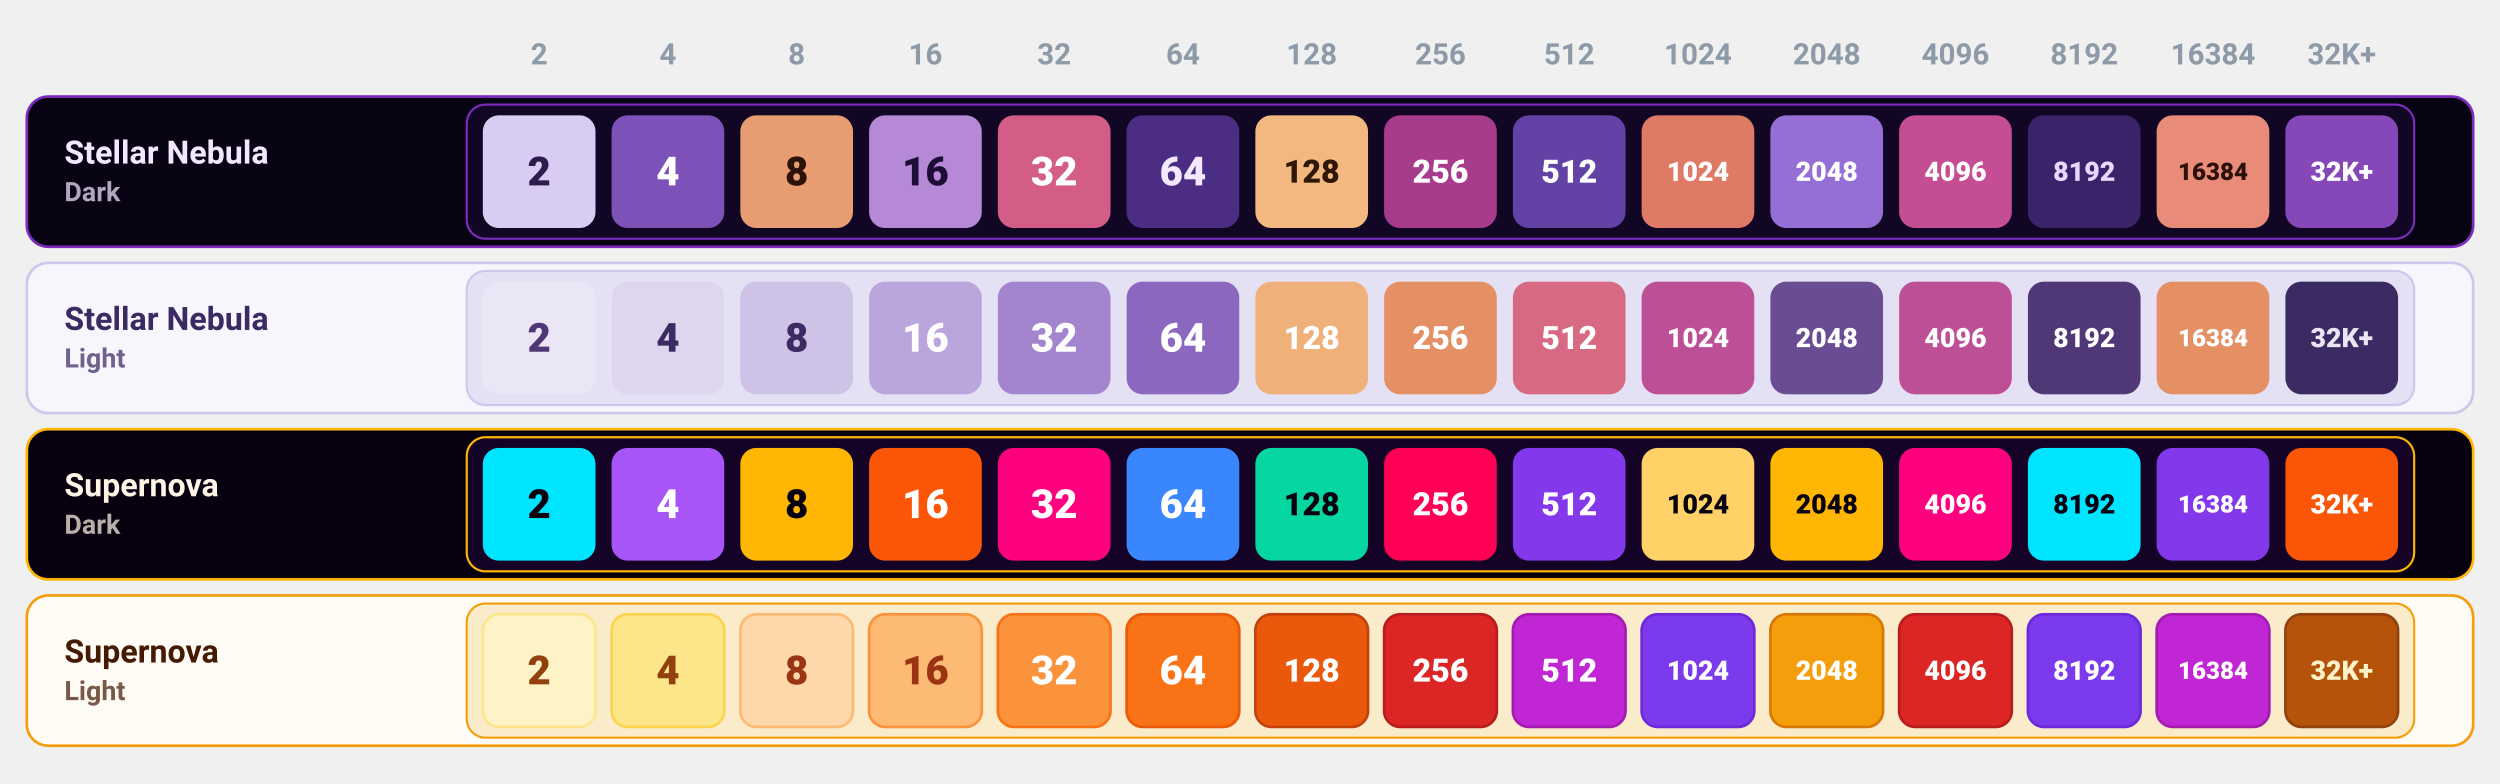
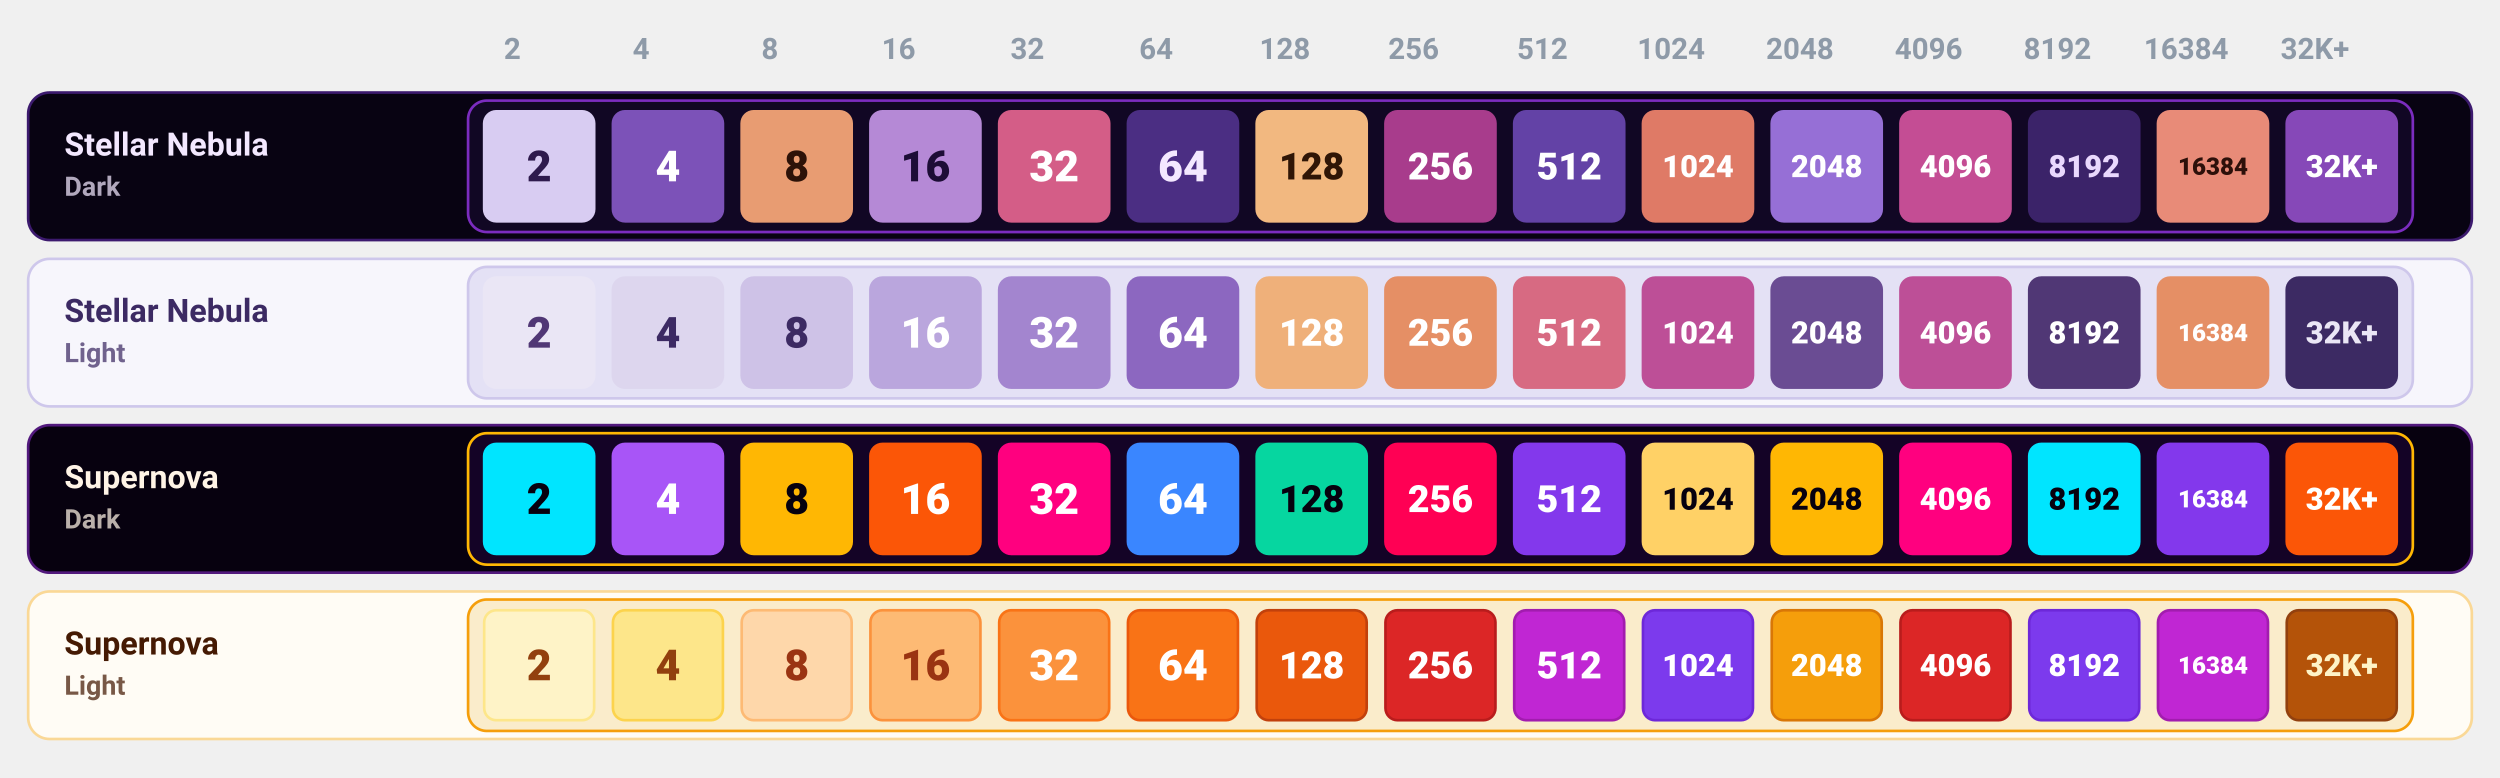
- <svg xmlns="http://www.w3.org/2000/svg" viewBox="0 0 932 292" width="100%" height="100%" style="background:#0a0c0e; font-family:-apple-system, BlinkMacSystemFont, 'Segoe UI', Roboto, sans-serif;">
+ <svg xmlns="http://www.w3.org/2000/svg" viewBox="0 0 932 290" width="100%" height="100%" style="background:#0a0c0e;">
  <style>
+     text { font-family: -apple-system, BlinkMacSystemFont, "Segoe UI", Roboto, sans-serif; }
    .hdr { fill:#8e9aa8; font-size:11px; font-weight:700; text-anchor:middle; }
    .lbl { font-size:12px; font-weight:700; }
-     .sub { font-size:10px; font-weight:600; fill:#6c7989; }
-     .val { font-weight:800; text-anchor:middle; dominant-baseline:central; }
-     .v2 { font-size:15px; } .v3 { font-size:12px; } .v4 { font-size:10px; } .v5 { font-size:9px; }
+     .sub { font-size:10px; font-weight:600; }
+     .val { font-weight:800; text-anchor:middle; }
+     .v2 { font-size:16px; } .v3 { font-size:14px; } .v4 { font-size:11.5px; } .v5 { font-size:9px; }
  </style>
-   <g transform="translate(180, 24)">
+   <g transform="translate(170, 22)">
    <text x="21" class="hdr">2</text>
    <text x="69" class="hdr">4</text>
    <text x="117" class="hdr">8</text>
    <text x="165" class="hdr">16</text>
    <text x="213" class="hdr">32</text>
    <text x="261" class="hdr">64</text>
    <text x="309" class="hdr">128</text>
    <text x="357" class="hdr">256</text>
    <text x="405" class="hdr">512</text>
    <text x="453" class="hdr">1024</text>
    <text x="501" class="hdr">2048</text>
    <text x="549" class="hdr">4096</text>
    <text x="597" class="hdr">8192</text>
    <text x="645" class="hdr">16384</text>
    <text x="693" class="hdr">32K+</text>
  </g>
-   <g transform="translate(10, 36)">
-     <rect width="912" height="56" rx="8" fill="#080312" stroke="#7b2cbf" stroke-width="1" />
-     <text x="14" y="25" fill="#f3e8ff" class="lbl">Stellar Nebula</text>
-     <text x="14" y="39" class="sub" style="fill:#f3e8ff;" fill-opacity="0.72">Dark</text>
-     <rect x="164" y="3" width="726" height="50" rx="7" fill="#110724" stroke="#7b2cbf" stroke-width="0.8" />
+   <g transform="translate(10, 34)">
+     <rect x="0.5" y="0.5" width="911" height="55" rx="8" fill="#080312" stroke="#3c1a6e" stroke-width="1" />
+     <text x="14" y="24" fill="#f3e8ff" class="lbl">Stellar Nebula</text>
+     <text x="14" y="39" fill="#f3e8ff" fill-opacity="0.72" class="sub">Dark</text>
+     <rect x="164.5" y="3.5" width="725" height="49" rx="7" fill="#110724" stroke="#7b2cbf" stroke-width="1" />
    <g transform="translate(170, 7)">
-       <rect x="0" width="42" height="42" rx="6" fill="#d8ccf2" />
-       <text x="21" y="21" fill="#2e1a4d" class="val v2">2</text>
-       <rect x="48" width="42" height="42" rx="6" fill="#7c52b8" />
-       <text x="69" y="21" fill="#ffffff" class="val v2">4</text>
-       <rect x="96" width="42" height="42" rx="6" fill="#e89c72" />
-       <text x="117" y="21" fill="#2d1208" class="val v2">8</text>
-       <rect x="144" width="42" height="42" rx="6" fill="#b589d6" />
-       <text x="165" y="21" fill="#1d0d36" class="val v2">16</text>
-       <rect x="192" width="42" height="42" rx="6" fill="#d45d87" />
-       <text x="213" y="21" fill="#ffffff" class="val v2">32</text>
-       <rect x="240" width="42" height="42" rx="6" fill="#4b2e83" />
-       <text x="261" y="21" fill="#f3e8ff" class="val v2">64</text>
-       <rect x="288" width="42" height="42" rx="6" fill="#f2b880" />
-       <text x="309" y="21" fill="#301606" class="val v3">128</text>
-       <rect x="336" width="42" height="42" rx="6" fill="#a83c8c" />
-       <text x="357" y="21" fill="#ffffff" class="val v3">256</text>
-       <rect x="384" width="42" height="42" rx="6" fill="#6342a6" />
-       <text x="405" y="21" fill="#ffffff" class="val v3">512</text>
-       <rect x="432" width="42" height="42" rx="6" fill="#df7a66" />
-       <text x="453" y="21" fill="#ffffff" class="val v4">1024</text>
-       <rect x="480" width="42" height="42" rx="6" fill="#966fd6" />
-       <text x="501" y="21" fill="#ffffff" class="val v4">2048</text>
-       <rect x="528" width="42" height="42" rx="6" fill="#c44d94" />
-       <text x="549" y="21" fill="#ffffff" class="val v4">4096</text>
-       <rect x="576" width="42" height="42" rx="6" fill="#3b2369" />
-       <text x="597" y="21" fill="#e9d8fd" class="val v4">8192</text>
-       <rect x="624" width="42" height="42" rx="6" fill="#e88b78" />
-       <text x="645" y="21" fill="#2d100a" class="val v5">16384</text>
-       <rect x="672" width="42" height="42" rx="6" fill="#8648b8" />
-       <text x="693" y="21" fill="#ffffff" class="val v4">32K+</text>
+       <rect x="0" y="0" width="42" height="42" rx="5" fill="#d8ccf2" />
+       <text x="21" y="21" dy="0.35em" fill="#2e1a4d" class="val v2">2</text>
+       <rect x="48" y="0" width="42" height="42" rx="5" fill="#7c52b8" />
+       <text x="69" y="21" dy="0.35em" fill="#ffffff" class="val v2">4</text>
+       <rect x="96" y="0" width="42" height="42" rx="5" fill="#e89c72" />
+       <text x="117" y="21" dy="0.35em" fill="#2d1208" class="val v2">8</text>
+       <rect x="144" y="0" width="42" height="42" rx="5" fill="#b589d6" />
+       <text x="165" y="21" dy="0.35em" fill="#1d0d36" class="val v2">16</text>
+       <rect x="192" y="0" width="42" height="42" rx="5" fill="#d45d87" />
+       <text x="213" y="21" dy="0.35em" fill="#ffffff" class="val v2">32</text>
+       <rect x="240" y="0" width="42" height="42" rx="5" fill="#4b2e83" />
+       <text x="261" y="21" dy="0.35em" fill="#f3e8ff" class="val v2">64</text>
+       <rect x="288" y="0" width="42" height="42" rx="5" fill="#f2b880" />
+       <text x="309" y="21" dy="0.35em" fill="#301606" class="val v3">128</text>
+       <rect x="336" y="0" width="42" height="42" rx="5" fill="#a83c8c" />
+       <text x="357" y="21" dy="0.35em" fill="#ffffff" class="val v3">256</text>
+       <rect x="384" y="0" width="42" height="42" rx="5" fill="#6342a6" />
+       <text x="405" y="21" dy="0.35em" fill="#ffffff" class="val v3">512</text>
+       <rect x="432" y="0" width="42" height="42" rx="5" fill="#df7a66" />
+       <text x="453" y="21" dy="0.35em" fill="#ffffff" class="val v4">1024</text>
+       <rect x="480" y="0" width="42" height="42" rx="5" fill="#966fd6" />
+       <text x="501" y="21" dy="0.35em" fill="#ffffff" class="val v4">2048</text>
+       <rect x="528" y="0" width="42" height="42" rx="5" fill="#c44d94" />
+       <text x="549" y="21" dy="0.35em" fill="#ffffff" class="val v4">4096</text>
+       <rect x="576" y="0" width="42" height="42" rx="5" fill="#3b2369" />
+       <text x="597" y="21" dy="0.35em" fill="#e9d8fd" class="val v4">8192</text>
+       <rect x="624" y="0" width="42" height="42" rx="5" fill="#e88b78" />
+       <text x="645" y="21" dy="0.35em" fill="#2d100a" class="val v5">16384</text>
+       <rect x="672" y="0" width="42" height="42" rx="5" fill="#8648b8" />
+       <text x="693" y="21" dy="0.35em" fill="#ffffff" class="val v4">32K+</text>
    </g>
  </g>
-   <g transform="translate(10, 98)">
-     <rect width="912" height="56" rx="8" fill="#f7f6fc" stroke="#cec7eb" stroke-width="1" />
-     <text x="14" y="25" fill="#3c2a63" class="lbl">Stellar Nebula</text>
-     <text x="14" y="39" class="sub" style="fill:#3c2a63;" fill-opacity="0.72">Light</text>
-     <rect x="164" y="3" width="726" height="50" rx="7" fill="#e4e1f5" stroke="#cec7eb" stroke-width="0.8" />
+   <g transform="translate(10, 96)">
+     <rect x="0.5" y="0.5" width="911" height="55" rx="8" fill="#f7f6fc" stroke="#cec7eb" stroke-width="1" />
+     <text x="14" y="24" fill="#3c2a63" class="lbl">Stellar Nebula</text>
+     <text x="14" y="39" fill="#3c2a63" fill-opacity="0.72" class="sub">Light</text>
+     <rect x="164.5" y="3.5" width="725" height="49" rx="7" fill="#e4e1f5" stroke="#cec7eb" stroke-width="1" />
    <g transform="translate(170, 7)">
-       <rect x="0" width="42" height="42" rx="6" fill="#eae6f5" />
-       <text x="21" y="21" fill="#503775" class="val v2">2</text>
-       <rect x="48" width="42" height="42" rx="6" fill="#ddd6ee" />
-       <text x="69" y="21" fill="#3c2a63" class="val v2">4</text>
-       <rect x="96" width="42" height="42" rx="6" fill="#cec2e7" />
-       <text x="117" y="21" fill="#3c2a63" class="val v2">8</text>
-       <rect x="144" width="42" height="42" rx="6" fill="#baa6dd" />
-       <text x="165" y="21" fill="#ffffff" class="val v2">16</text>
-       <rect x="192" width="42" height="42" rx="6" fill="#a385cf" />
-       <text x="213" y="21" fill="#ffffff" class="val v2">32</text>
-       <rect x="240" width="42" height="42" rx="6" fill="#8c67c0" />
-       <text x="261" y="21" fill="#ffffff" class="val v2">64</text>
-       <rect x="288" width="42" height="42" rx="6" fill="#efb07a" />
-       <text x="309" y="21" fill="#ffffff" class="val v3">128</text>
-       <rect x="336" width="42" height="42" rx="6" fill="#e58f65" />
-       <text x="357" y="21" fill="#ffffff" class="val v3">256</text>
-       <rect x="384" width="42" height="42" rx="6" fill="#d76a82" />
-       <text x="405" y="21" fill="#ffffff" class="val v3">512</text>
-       <rect x="432" width="42" height="42" rx="6" fill="#bd4f97" />
-       <text x="453" y="21" fill="#ffffff" class="val v4">1024</text>
-       <rect x="480" width="42" height="42" rx="6" fill="#6a4c93" />
-       <text x="501" y="21" fill="#ffffff" class="val v4">2048</text>
-       <rect x="528" width="42" height="42" rx="6" fill="#bd4f97" />
-       <text x="549" y="21" fill="#ffffff" class="val v4">4096</text>
-       <rect x="576" width="42" height="42" rx="6" fill="#503775" />
-       <text x="597" y="21" fill="#ffffff" class="val v4">8192</text>
-       <rect x="624" width="42" height="42" rx="6" fill="#e58f65" />
-       <text x="645" y="21" fill="#ffffff" class="val v5">16384</text>
-       <rect x="672" width="42" height="42" rx="6" fill="#3c2a63" />
-       <text x="693" y="21" fill="#eae6f5" class="val v4">32K+</text>
+       <rect x="0" y="0" width="42" height="42" rx="5" fill="#eae6f5" />
+       <text x="21" y="21" dy="0.35em" fill="#503775" class="val v2">2</text>
+       <rect x="48" y="0" width="42" height="42" rx="5" fill="#ddd6ee" />
+       <text x="69" y="21" dy="0.35em" fill="#3c2a63" class="val v2">4</text>
+       <rect x="96" y="0" width="42" height="42" rx="5" fill="#cec2e7" />
+       <text x="117" y="21" dy="0.35em" fill="#3c2a63" class="val v2">8</text>
+       <rect x="144" y="0" width="42" height="42" rx="5" fill="#baa6dd" />
+       <text x="165" y="21" dy="0.35em" fill="#ffffff" class="val v2">16</text>
+       <rect x="192" y="0" width="42" height="42" rx="5" fill="#a385cf" />
+       <text x="213" y="21" dy="0.35em" fill="#ffffff" class="val v2">32</text>
+       <rect x="240" y="0" width="42" height="42" rx="5" fill="#8c67c0" />
+       <text x="261" y="21" dy="0.35em" fill="#ffffff" class="val v2">64</text>
+       <rect x="288" y="0" width="42" height="42" rx="5" fill="#efb07a" />
+       <text x="309" y="21" dy="0.35em" fill="#ffffff" class="val v3">128</text>
+       <rect x="336" y="0" width="42" height="42" rx="5" fill="#e58f65" />
+       <text x="357" y="21" dy="0.35em" fill="#ffffff" class="val v3">256</text>
+       <rect x="384" y="0" width="42" height="42" rx="5" fill="#d76a82" />
+       <text x="405" y="21" dy="0.35em" fill="#ffffff" class="val v3">512</text>
+       <rect x="432" y="0" width="42" height="42" rx="5" fill="#bd4f97" />
+       <text x="453" y="21" dy="0.35em" fill="#ffffff" class="val v4">1024</text>
+       <rect x="480" y="0" width="42" height="42" rx="5" fill="#6a4c93" />
+       <text x="501" y="21" dy="0.35em" fill="#ffffff" class="val v4">2048</text>
+       <rect x="528" y="0" width="42" height="42" rx="5" fill="#bd4f97" />
+       <text x="549" y="21" dy="0.35em" fill="#ffffff" class="val v4">4096</text>
+       <rect x="576" y="0" width="42" height="42" rx="5" fill="#503775" />
+       <text x="597" y="21" dy="0.35em" fill="#ffffff" class="val v4">8192</text>
+       <rect x="624" y="0" width="42" height="42" rx="5" fill="#e58f65" />
+       <text x="645" y="21" dy="0.35em" fill="#ffffff" class="val v5">16384</text>
+       <rect x="672" y="0" width="42" height="42" rx="5" fill="#3c2a63" />
+       <text x="693" y="21" dy="0.35em" fill="#eae6f5" class="val v4">32K+</text>
    </g>
  </g>
-   <g transform="translate(10, 160)">
-     <rect width="912" height="56" rx="8" fill="#07010f" stroke="#ffb703" stroke-width="1" />
-     <text x="14" y="25" fill="#fff4e6" class="lbl">Supernova</text>
-     <text x="14" y="39" class="sub" style="fill:#fff4e6;" fill-opacity="0.72">Dark</text>
-     <rect x="164" y="3" width="726" height="50" rx="7" fill="#140326" stroke="#ffb703" stroke-width="0.8" />
+   <g transform="translate(10, 158)">
+     <rect x="0.5" y="0.5" width="911" height="55" rx="8" fill="#07010f" stroke="#52197d" stroke-width="1" />
+     <text x="14" y="24" fill="#fff4e6" class="lbl">Supernova</text>
+     <text x="14" y="39" fill="#fff4e6" fill-opacity="0.72" class="sub">Dark</text>
+     <rect x="164.5" y="3.5" width="725" height="49" rx="7" fill="#140326" stroke="#ffb703" stroke-width="1" />
    <g transform="translate(170, 7)">
-       <rect x="0" width="42" height="42" rx="6" fill="#00e5ff" />
-       <text x="21" y="21" fill="#07010f" class="val v2">2</text>
-       <rect x="48" width="42" height="42" rx="6" fill="#a855f7" />
-       <text x="69" y="21" fill="#ffffff" class="val v2">4</text>
-       <rect x="96" width="42" height="42" rx="6" fill="#ffb703" />
-       <text x="117" y="21" fill="#07010f" class="val v2">8</text>
-       <rect x="144" width="42" height="42" rx="6" fill="#fb5607" />
-       <text x="165" y="21" fill="#ffffff" class="val v2">16</text>
-       <rect x="192" width="42" height="42" rx="6" fill="#ff007f" />
-       <text x="213" y="21" fill="#ffffff" class="val v2">32</text>
-       <rect x="240" width="42" height="42" rx="6" fill="#3a86ff" />
-       <text x="261" y="21" fill="#ffffff" class="val v2">64</text>
-       <rect x="288" width="42" height="42" rx="6" fill="#06d6a0" />
-       <text x="309" y="21" fill="#07010f" class="val v3">128</text>
-       <rect x="336" width="42" height="42" rx="6" fill="#ff0054" />
-       <text x="357" y="21" fill="#ffffff" class="val v3">256</text>
-       <rect x="384" width="42" height="42" rx="6" fill="#8338ec" />
-       <text x="405" y="21" fill="#ffffff" class="val v3">512</text>
-       <rect x="432" width="42" height="42" rx="6" fill="#ffd166" />
-       <text x="453" y="21" fill="#07010f" class="val v4">1024</text>
-       <rect x="480" width="42" height="42" rx="6" fill="#ffb703" />
-       <text x="501" y="21" fill="#07010f" class="val v4">2048</text>
-       <rect x="528" width="42" height="42" rx="6" fill="#ff007f" />
-       <text x="549" y="21" fill="#ffffff" class="val v4">4096</text>
-       <rect x="576" width="42" height="42" rx="6" fill="#00e5ff" />
-       <text x="597" y="21" fill="#07010f" class="val v4">8192</text>
-       <rect x="624" width="42" height="42" rx="6" fill="#8338ec" />
-       <text x="645" y="21" fill="#ffffff" class="val v5">16384</text>
-       <rect x="672" width="42" height="42" rx="6" fill="#fb5607" />
-       <text x="693" y="21" fill="#ffffff" class="val v4">32K+</text>
+       <rect x="0" y="0" width="42" height="42" rx="5" fill="#00e5ff" />
+       <text x="21" y="21" dy="0.35em" fill="#07010f" class="val v2">2</text>
+       <rect x="48" y="0" width="42" height="42" rx="5" fill="#a855f7" />
+       <text x="69" y="21" dy="0.35em" fill="#ffffff" class="val v2">4</text>
+       <rect x="96" y="0" width="42" height="42" rx="5" fill="#ffb703" />
+       <text x="117" y="21" dy="0.35em" fill="#07010f" class="val v2">8</text>
+       <rect x="144" y="0" width="42" height="42" rx="5" fill="#fb5607" />
+       <text x="165" y="21" dy="0.35em" fill="#ffffff" class="val v2">16</text>
+       <rect x="192" y="0" width="42" height="42" rx="5" fill="#ff007f" />
+       <text x="213" y="21" dy="0.35em" fill="#ffffff" class="val v2">32</text>
+       <rect x="240" y="0" width="42" height="42" rx="5" fill="#3a86ff" />
+       <text x="261" y="21" dy="0.35em" fill="#ffffff" class="val v2">64</text>
+       <rect x="288" y="0" width="42" height="42" rx="5" fill="#06d6a0" />
+       <text x="309" y="21" dy="0.35em" fill="#07010f" class="val v3">128</text>
+       <rect x="336" y="0" width="42" height="42" rx="5" fill="#ff0054" />
+       <text x="357" y="21" dy="0.35em" fill="#ffffff" class="val v3">256</text>
+       <rect x="384" y="0" width="42" height="42" rx="5" fill="#8338ec" />
+       <text x="405" y="21" dy="0.35em" fill="#ffffff" class="val v3">512</text>
+       <rect x="432" y="0" width="42" height="42" rx="5" fill="#ffd166" />
+       <text x="453" y="21" dy="0.35em" fill="#07010f" class="val v4">1024</text>
+       <rect x="480" y="0" width="42" height="42" rx="5" fill="#ffb703" />
+       <text x="501" y="21" dy="0.35em" fill="#07010f" class="val v4">2048</text>
+       <rect x="528" y="0" width="42" height="42" rx="5" fill="#ff007f" />
+       <text x="549" y="21" dy="0.35em" fill="#ffffff" class="val v4">4096</text>
+       <rect x="576" y="0" width="42" height="42" rx="5" fill="#00e5ff" />
+       <text x="597" y="21" dy="0.35em" fill="#07010f" class="val v4">8192</text>
+       <rect x="624" y="0" width="42" height="42" rx="5" fill="#8338ec" />
+       <text x="645" y="21" dy="0.35em" fill="#ffffff" class="val v5">16384</text>
+       <rect x="672" y="0" width="42" height="42" rx="5" fill="#fb5607" />
+       <text x="693" y="21" dy="0.35em" fill="#ffffff" class="val v4">32K+</text>
    </g>
  </g>
-   <g transform="translate(10, 222)">
-     <rect width="912" height="56" rx="8" fill="#fffcf5" stroke="#f59e0b" stroke-width="1" />
-     <text x="14" y="25" fill="#451a03" class="lbl">Supernova</text>
-     <text x="14" y="39" class="sub" style="fill:#451a03;" fill-opacity="0.72">Light</text>
-     <rect x="164" y="3" width="726" height="50" rx="7" fill="#faeccb" stroke="#f59e0b" stroke-width="0.8" />
+   <g transform="translate(10, 220)">
+     <rect x="0.5" y="0.5" width="911" height="55" rx="8" fill="#fffcf5" stroke="#fad896" stroke-width="1" />
+     <text x="14" y="24" fill="#451a03" class="lbl">Supernova</text>
+     <text x="14" y="39" fill="#451a03" fill-opacity="0.72" class="sub">Light</text>
+     <rect x="164.5" y="3.5" width="725" height="49" rx="7" fill="#faeccb" stroke="#f59e0b" stroke-width="1" />
    <g transform="translate(170, 7)">
-       <rect x="0" width="42" height="42" rx="6" fill="#fef3c7" stroke="#fde68a" />
-       <text x="21" y="21" fill="#92400e" class="val v2">2</text>
-       <rect x="48" width="42" height="42" rx="6" fill="#fde68a" stroke="#fcd34d" />
-       <text x="69" y="21" fill="#92400e" class="val v2">4</text>
-       <rect x="96" width="42" height="42" rx="6" fill="#fed7aa" stroke="#fdba74" />
-       <text x="117" y="21" fill="#9a3412" class="val v2">8</text>
-       <rect x="144" width="42" height="42" rx="6" fill="#fdba74" stroke="#fb923c" />
-       <text x="165" y="21" fill="#9a3412" class="val v2">16</text>
-       <rect x="192" width="42" height="42" rx="6" fill="#fb923c" stroke="#f97316" />
-       <text x="213" y="21" fill="#ffffff" class="val v2">32</text>
-       <rect x="240" width="42" height="42" rx="6" fill="#f97316" stroke="#ea580c" />
-       <text x="261" y="21" fill="#ffffff" class="val v2">64</text>
-       <rect x="288" width="42" height="42" rx="6" fill="#ea580c" stroke="#c2410c" />
-       <text x="309" y="21" fill="#ffffff" class="val v3">128</text>
-       <rect x="336" width="42" height="42" rx="6" fill="#dc2626" stroke="#b91c1c" />
-       <text x="357" y="21" fill="#ffffff" class="val v3">256</text>
-       <rect x="384" width="42" height="42" rx="6" fill="#c026d3" stroke="#a21caf" />
-       <text x="405" y="21" fill="#ffffff" class="val v3">512</text>
-       <rect x="432" width="42" height="42" rx="6" fill="#7c3aed" stroke="#6d28d9" />
-       <text x="453" y="21" fill="#ffffff" class="val v4">1024</text>
-       <rect x="480" width="42" height="42" rx="6" fill="#f59e0b" stroke="#d97706" />
-       <text x="501" y="21" fill="#ffffff" class="val v4">2048</text>
-       <rect x="528" width="42" height="42" rx="6" fill="#dc2626" stroke="#b91c1c" />
-       <text x="549" y="21" fill="#ffffff" class="val v4">4096</text>
-       <rect x="576" width="42" height="42" rx="6" fill="#7c3aed" stroke="#6d28d9" />
-       <text x="597" y="21" fill="#ffffff" class="val v4">8192</text>
-       <rect x="624" width="42" height="42" rx="6" fill="#c026d3" stroke="#a21caf" />
-       <text x="645" y="21" fill="#ffffff" class="val v5">16384</text>
-       <rect x="672" width="42" height="42" rx="6" fill="#b45309" stroke="#92400e" />
-       <text x="693" y="21" fill="#fef3c7" class="val v4">32K+</text>
+       <rect x="0.5" y="0.5" width="41" height="41" rx="4.5" fill="#fef3c7" stroke="#fde68a" stroke-width="1" />
+       <text x="21" y="21" dy="0.35em" fill="#92400e" class="val v2">2</text>
+       <rect x="48.5" y="0.5" width="41" height="41" rx="4.5" fill="#fde68a" stroke="#fcd34d" stroke-width="1" />
+       <text x="69" y="21" dy="0.35em" fill="#92400e" class="val v2">4</text>
+       <rect x="96.5" y="0.5" width="41" height="41" rx="4.5" fill="#fed7aa" stroke="#fdba74" stroke-width="1" />
+       <text x="117" y="21" dy="0.35em" fill="#9a3412" class="val v2">8</text>
+       <rect x="144.5" y="0.5" width="41" height="41" rx="4.5" fill="#fdba74" stroke="#fb923c" stroke-width="1" />
+       <text x="165" y="21" dy="0.35em" fill="#9a3412" class="val v2">16</text>
+       <rect x="192.5" y="0.5" width="41" height="41" rx="4.5" fill="#fb923c" stroke="#f97316" stroke-width="1" />
+       <text x="213" y="21" dy="0.35em" fill="#ffffff" class="val v2">32</text>
+       <rect x="240.5" y="0.5" width="41" height="41" rx="4.5" fill="#f97316" stroke="#ea580c" stroke-width="1" />
+       <text x="261" y="21" dy="0.35em" fill="#ffffff" class="val v2">64</text>
+       <rect x="288.5" y="0.5" width="41" height="41" rx="4.5" fill="#ea580c" stroke="#c2410c" stroke-width="1" />
+       <text x="309" y="21" dy="0.35em" fill="#ffffff" class="val v3">128</text>
+       <rect x="336.5" y="0.5" width="41" height="41" rx="4.5" fill="#dc2626" stroke="#b91c1c" stroke-width="1" />
+       <text x="357" y="21" dy="0.35em" fill="#ffffff" class="val v3">256</text>
+       <rect x="384.5" y="0.5" width="41" height="41" rx="4.5" fill="#c026d3" stroke="#a21caf" stroke-width="1" />
+       <text x="405" y="21" dy="0.35em" fill="#ffffff" class="val v3">512</text>
+       <rect x="432.5" y="0.5" width="41" height="41" rx="4.5" fill="#7c3aed" stroke="#6d28d9" stroke-width="1" />
+       <text x="453" y="21" dy="0.35em" fill="#ffffff" class="val v4">1024</text>
+       <rect x="480.5" y="0.5" width="41" height="41" rx="4.5" fill="#f59e0b" stroke="#d97706" stroke-width="1" />
+       <text x="501" y="21" dy="0.35em" fill="#ffffff" class="val v4">2048</text>
+       <rect x="528.5" y="0.5" width="41" height="41" rx="4.5" fill="#dc2626" stroke="#b91c1c" stroke-width="1" />
+       <text x="549" y="21" dy="0.35em" fill="#ffffff" class="val v4">4096</text>
+       <rect x="576.5" y="0.5" width="41" height="41" rx="4.5" fill="#7c3aed" stroke="#6d28d9" stroke-width="1" />
+       <text x="597" y="21" dy="0.35em" fill="#ffffff" class="val v4">8192</text>
+       <rect x="624.5" y="0.5" width="41" height="41" rx="4.5" fill="#c026d3" stroke="#a21caf" stroke-width="1" />
+       <text x="645" y="21" dy="0.35em" fill="#ffffff" class="val v5">16384</text>
+       <rect x="672.5" y="0.5" width="41" height="41" rx="4.5" fill="#b45309" stroke="#92400e" stroke-width="1" />
+       <text x="693" y="21" dy="0.35em" fill="#fef3c7" class="val v4">32K+</text>
    </g>
  </g>
</svg>
